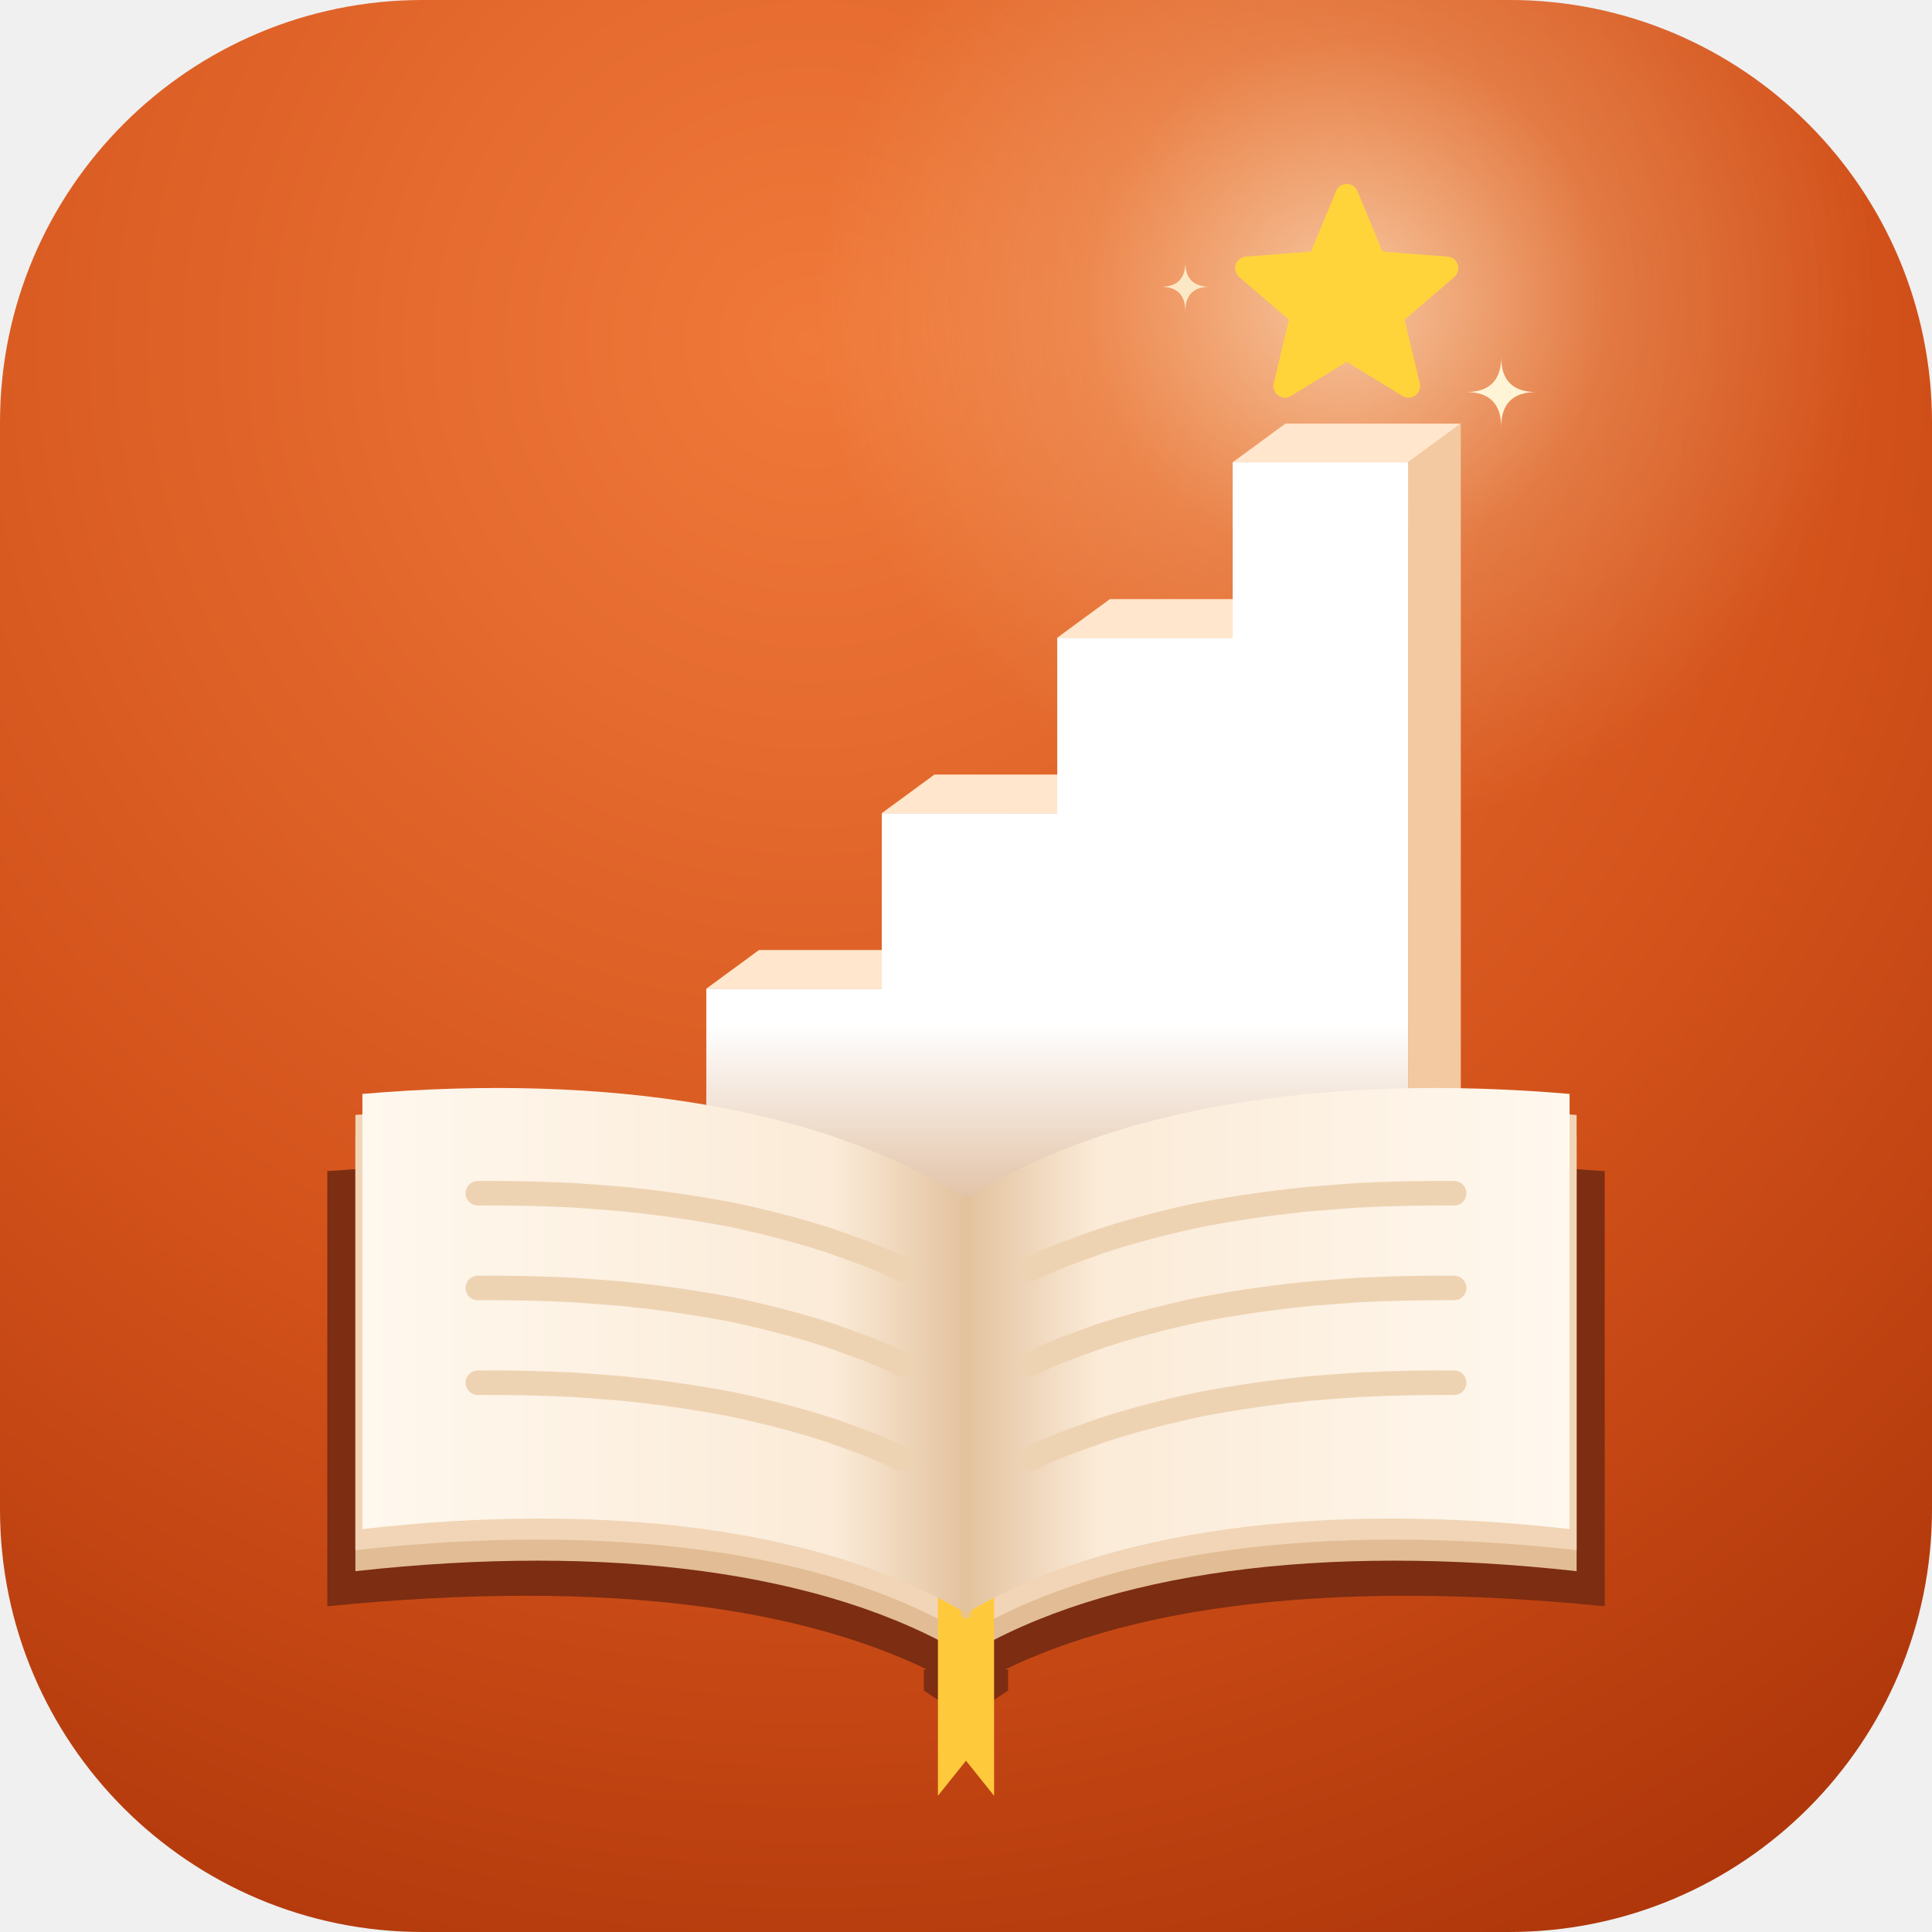
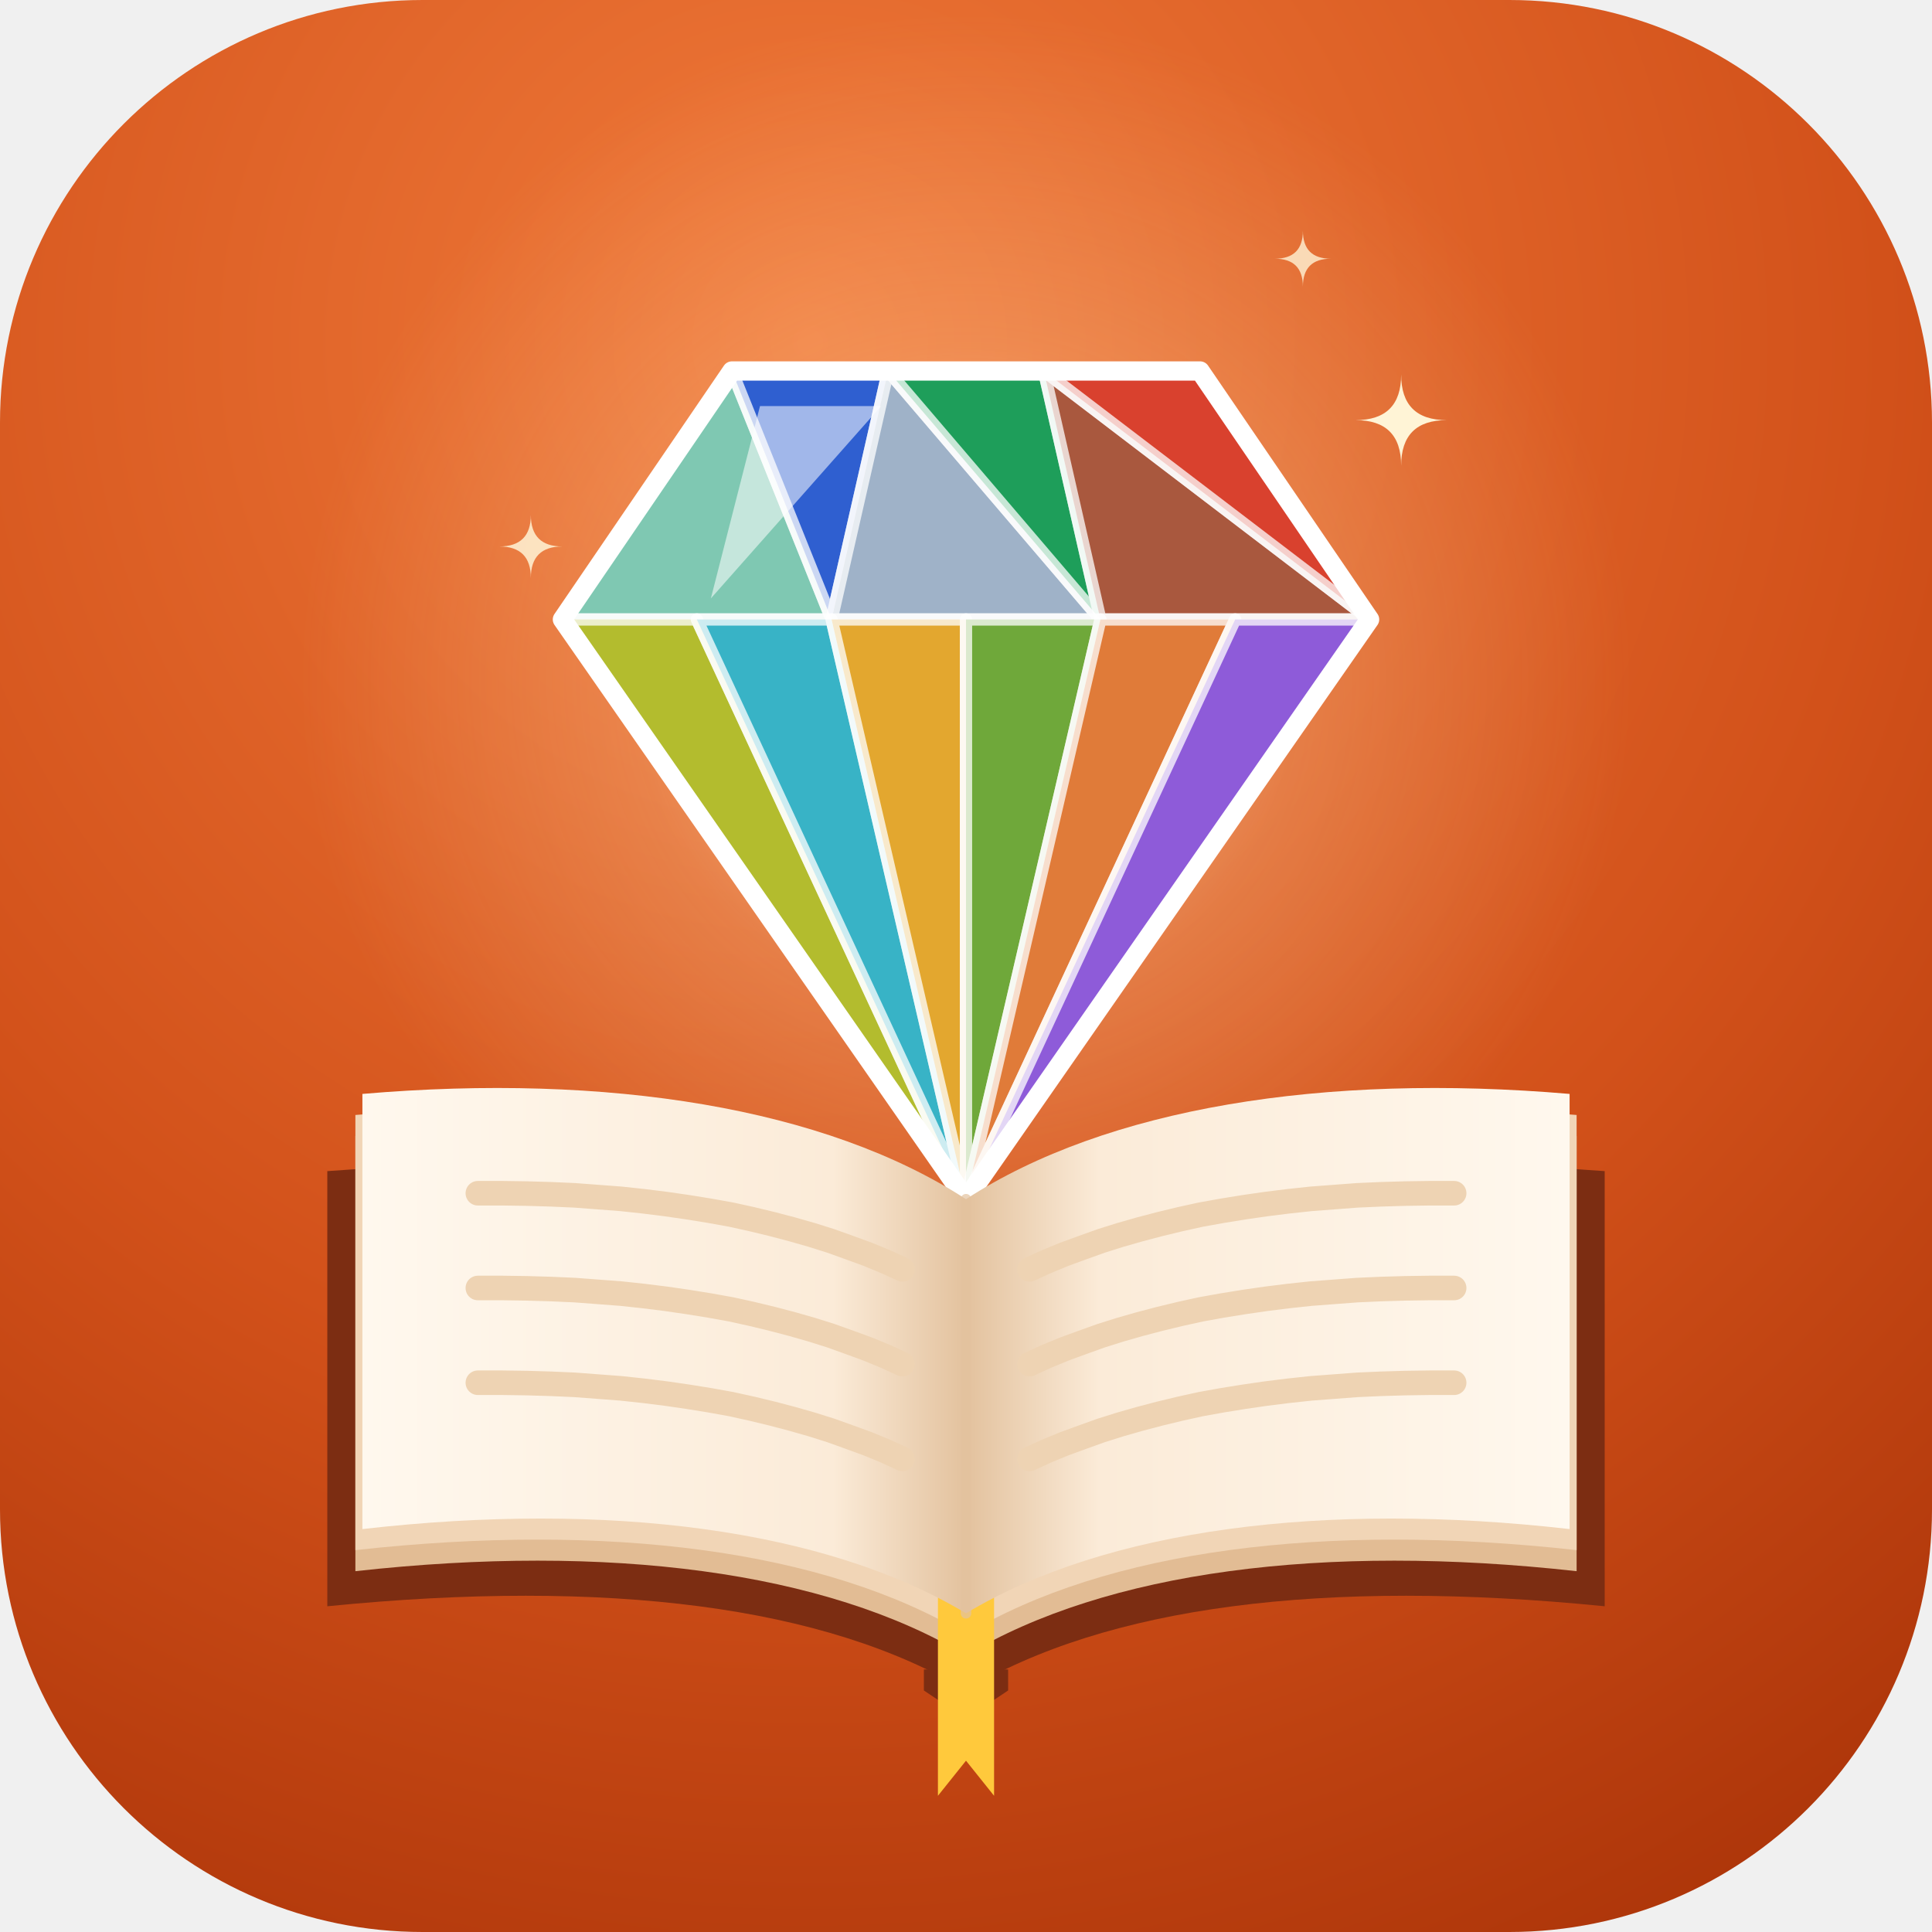
<svg xmlns="http://www.w3.org/2000/svg" viewBox="0 0 512 512">
  <defs>
    <clipPath id="r">
      <rect width="512" height="512" rx="112" />
    </clipPath>
-     <linearGradient id="stsh" gradientUnits="userSpaceOnUse" x1="0" y1="268" x2="0" y2="320">
-       <stop offset="0" stop-color="#C98E5A" stop-opacity="0" />
-       <stop offset="1" stop-color="#C98E5A" stop-opacity=".55" />
-     </linearGradient>
    <radialGradient id="bg" cx="42%" cy="18%" r="92%">
      <stop offset="0" stop-color="#F07A3A" />
      <stop offset=".6" stop-color="#D2511A" />
      <stop offset="1" stop-color="#AE360A" />
    </radialGradient>
    <radialGradient id="halo">
      <stop offset="0" stop-color="#FFE9C9" stop-opacity=".75" />
      <stop offset=".5" stop-color="#FFE0B5" stop-opacity=".22" />
      <stop offset="1" stop-color="#FFE0B5" stop-opacity="0" />
    </radialGradient>
    <linearGradient id="pgL" x1="0" x2="1">
      <stop offset="0" stop-color="#FFF8EE" />
      <stop offset=".78" stop-color="#FBEBD8" />
      <stop offset="1" stop-color="#E3C29E" />
    </linearGradient>
    <linearGradient id="pgR" x1="1" x2="0">
      <stop offset="0" stop-color="#FFF8EE" />
      <stop offset=".78" stop-color="#FBEBD8" />
      <stop offset="1" stop-color="#E3C29E" />
    </linearGradient>
  </defs>
  <g clip-path="url(#r)">
    <rect width="512" height="512" fill="url(#bg)" />
    <g transform="translate(256 262) scale(.93) translate(-256 -258)">
-       <circle cx="364.5" cy="62" r="150" fill="url(#halo)" />
-       <path d="M382 108 L397 97 V327 L382 338Z" fill="#F2C9A0" />
-       <path d="M182 258 H232 L247 247 H197Z" fill="#FFE6CC" />
-       <path d="M232 208 H282 L297 197 H247Z" fill="#FFE6CC" />
-       <path d="M282 158 H332 L347 147 H297Z" fill="#FFE6CC" />
-       <path d="M332 108 H382 L397 97 H347Z" fill="#FFE6CC" />
-       <path d="M182 338 V258 H232 V208 H282 V158 H332 V108 H382 V338Z" fill="#FFFFFF" />
-       <path d="M182 338 V258 H232 V208 H282 V158 H332 V108 H382 V338Z" fill="url(#stsh)" />
+       <circle cx="256" cy="170" r="190" fill="url(#halo)" />
+       <polygon points="141.0,152.8 189.3,82.0 217.7,152.8" fill="#7FC8B2" stroke="#FFFFFF" stroke-width="3.5" stroke-linejoin="round" stroke-opacity=".75" />
+       <polygon points="189.3,82.0 233.8,82.0 217.7,152.8" fill="#2F5FD0" stroke="#FFFFFF" stroke-width="3.5" stroke-linejoin="round" stroke-opacity=".75" />
+       <polygon points="217.7,152.8 233.8,82.0 294.3,152.8" fill="#9FB2C8" stroke="#FFFFFF" stroke-width="3.5" stroke-linejoin="round" stroke-opacity=".75" />
+       <polygon points="233.8,82.0 278.2,82.0 294.3,152.8" fill="#1E9E5A" stroke="#FFFFFF" stroke-width="3.5" stroke-linejoin="round" stroke-opacity=".75" />
+       <polygon points="294.3,152.8 278.2,82.0 371.0,152.8" fill="#A9583E" stroke="#FFFFFF" stroke-width="3.5" stroke-linejoin="round" stroke-opacity=".75" />
+       <polygon points="278.2,82.0 322.7,82.0 371.0,152.8" fill="#D9412E" stroke="#FFFFFF" stroke-width="3.5" stroke-linejoin="round" stroke-opacity=".75" />
+       <polygon points="141.0,152.8 179.3,152.8 256.0,318.0" fill="#B3BC2E" stroke="#FFFFFF" stroke-width="3.5" stroke-linejoin="round" stroke-opacity=".75" />
+       <polygon points="179.3,152.8 217.7,152.8 256.0,318.0" fill="#38B3C6" stroke="#FFFFFF" stroke-width="3.5" stroke-linejoin="round" stroke-opacity=".75" />
+       <polygon points="217.7,152.8 256.0,152.8 256.0,318.0" fill="#E3A72F" stroke="#FFFFFF" stroke-width="3.5" stroke-linejoin="round" stroke-opacity=".75" />
+       <polygon points="256.0,152.8 294.3,152.8 256.0,318.0" fill="#6FA83A" stroke="#FFFFFF" stroke-width="3.5" stroke-linejoin="round" stroke-opacity=".75" />
+       <polygon points="294.3,152.8 332.7,152.8 256.0,318.0" fill="#E07B39" stroke="#FFFFFF" stroke-width="3.5" stroke-linejoin="round" stroke-opacity=".75" />
+       <polygon points="332.7,152.8 371.0,152.8 256.0,318.0" fill="#8E5BD9" stroke="#FFFFFF" stroke-width="3.5" stroke-linejoin="round" stroke-opacity=".75" />
+       <polygon points="141.0,152.8 189.3,82.0 322.7,82.0 371.0,152.8 256.0,318.0" fill="none" stroke="#FFFFFF" stroke-width="5.5" stroke-linejoin="round" />
+       <path d="M197.3 92.0 L231.8 92.0 L183.3 146.8Z" fill="#FFFFFF" opacity=".55" />
+       <path d="M380 83 Q380 96 393 96 Q380 96 380 109 Q380 96 367 96 Q380 96 380 83Z" fill="#FFF4D6" opacity="1" />
+       <path d="M132 123 Q132 132 141 132 Q132 132 132 141 Q132 132 123 132 Q132 132 132 123Z" fill="#FFF4D6" opacity="0.85" />
+       <path d="M352 42 Q352 50 360 50 Q352 50 352 58 Q352 50 344 50 Q352 50 352 42Z" fill="#FFF4D6" opacity="0.8" />
      <path d="M256 458 C216 434 154 426 74 434 L74 310 C154 304 216 314 256 340 Z" fill="#7C2D12" />
      <path d="M256 458 C296 434 358 426 438 434 L438 310 C358 304 296 314 256 340 Z" fill="#7C2D12" />
      <path d="M244 452 H268 V458 L256 466 L244 458Z" fill="#7C2D12" />
      <path d="M256 448 C216 424 154 416 82 424 L82 300 C154 294 216 304 256 330 Z" fill="#E2BC94" />
      <path d="M256 448 C296 424 358 416 430 424 L430 300 C358 294 296 304 256 330 Z" fill="#E2BC94" />
      <path d="M256 442 C216 418 154 410 82 418 L82 294 C154 288 216 298 256 324 Z" fill="#F1D5B6" />
      <path d="M256 442 C296 418 358 410 430 418 L430 294 C358 288 296 298 256 324 Z" fill="#F1D5B6" />
      <path d="M248 430 H264 V488 L256 478 L248 488Z" fill="#FFC93C" />
      <path d="M256 436 C216 412 154 404 84 412 L84 288 C154 282 216 292 256 318 Z" fill="url(#pgL)" />
      <path d="M256 436 C296 412 358 404 428 412 L428 288 C358 282 296 292 256 318 Z" fill="url(#pgR)" />
      <path d="M237.9,338.0 L233.1,335.8 L228.0,333.7 L222.8,331.8 L217.5,329.9 L212.1,328.2 L206.5,326.6 L200.8,325.1 L195.0,323.7 L189.1,322.4 L183.0,321.3 L176.8,320.3 L170.6,319.4 L164.2,318.6 L157.7,317.9 L151.1,317.4 L144.5,316.9 L137.7,316.6 L130.9,316.4 L123.9,316.3 L116.9,316.3" fill="none" stroke="#EED3B3" stroke-width="7" stroke-linecap="round" stroke-linejoin="round" />
      <path d="M237.9,365.0 L233.1,362.8 L228.0,360.7 L222.8,358.8 L217.5,356.9 L212.1,355.2 L206.5,353.6 L200.8,352.1 L195.0,350.7 L189.1,349.4 L183.0,348.3 L176.8,347.3 L170.6,346.4 L164.2,345.6 L157.7,344.9 L151.1,344.4 L144.5,343.9 L137.7,343.6 L130.9,343.4 L123.9,343.3 L116.9,343.3" fill="none" stroke="#EED3B3" stroke-width="7" stroke-linecap="round" stroke-linejoin="round" />
      <path d="M237.9,392.0 L233.1,389.8 L228.0,387.7 L222.8,385.8 L217.5,383.9 L212.1,382.2 L206.5,380.6 L200.8,379.1 L195.0,377.7 L189.1,376.4 L183.0,375.3 L176.8,374.3 L170.6,373.4 L164.2,372.6 L157.7,371.9 L151.1,371.4 L144.5,370.9 L137.7,370.6 L130.9,370.4 L123.9,370.3 L116.9,370.3" fill="none" stroke="#EED3B3" stroke-width="7" stroke-linecap="round" stroke-linejoin="round" />
      <path d="M274.1,338.0 L278.9,335.8 L284.0,333.7 L289.2,331.8 L294.5,329.9 L299.9,328.2 L305.5,326.6 L311.2,325.1 L317.0,323.7 L322.9,322.4 L329.0,321.3 L335.2,320.3 L341.4,319.4 L347.8,318.6 L354.3,317.9 L360.9,317.4 L367.5,316.9 L374.3,316.6 L381.1,316.4 L388.1,316.3 L395.1,316.3" fill="none" stroke="#EED3B3" stroke-width="7" stroke-linecap="round" stroke-linejoin="round" />
      <path d="M274.1,365.0 L278.9,362.8 L284.0,360.7 L289.2,358.8 L294.5,356.9 L299.9,355.2 L305.5,353.6 L311.2,352.1 L317.0,350.7 L322.9,349.4 L329.0,348.3 L335.2,347.3 L341.4,346.4 L347.8,345.6 L354.3,344.9 L360.9,344.4 L367.5,343.9 L374.3,343.6 L381.1,343.4 L388.1,343.3 L395.1,343.3" fill="none" stroke="#EED3B3" stroke-width="7" stroke-linecap="round" stroke-linejoin="round" />
      <path d="M274.1,392.0 L278.9,389.8 L284.0,387.7 L289.2,385.8 L294.5,383.9 L299.9,382.2 L305.5,380.6 L311.2,379.1 L317.0,377.7 L322.9,376.4 L329.0,375.3 L335.2,374.3 L341.4,373.4 L347.8,372.6 L354.3,371.9 L360.9,371.4 L367.5,370.9 L374.3,370.6 L381.1,370.4 L388.1,370.3 L395.1,370.3" fill="none" stroke="#EED3B3" stroke-width="7" stroke-linecap="round" stroke-linejoin="round" />
      <path d="M256 318 V436" stroke="#E3C29E" stroke-width="3" stroke-linecap="round" opacity=".7" />
-       <path d="M364.5,32.0 L372.4,51.1 L393.0,52.7 L377.3,66.2 L382.1,86.3 L364.5,75.5 L346.9,86.3 L351.7,66.2 L336.0,52.7 L356.6,51.1Z" fill="#FFD43B" stroke="#FFD43B" stroke-width="6.6" stroke-linejoin="round" />
-       <path d="M408.5 78.0 Q408.5 88.0 418.5 88.0 Q408.5 88.0 408.5 98.0 Q408.5 88.0 398.5 88.0 Q408.5 88.0 408.5 78.0Z" fill="#FFF4D6" opacity="1" />
-       <path d="M318.5 51.0 Q318.5 58.0 325.5 58.0 Q318.5 58.0 318.5 65.0 Q318.5 58.0 311.5 58.0 Q318.5 58.0 318.5 51.0Z" fill="#FFF4D6" opacity="0.85" />
    </g>
  </g>
</svg>
